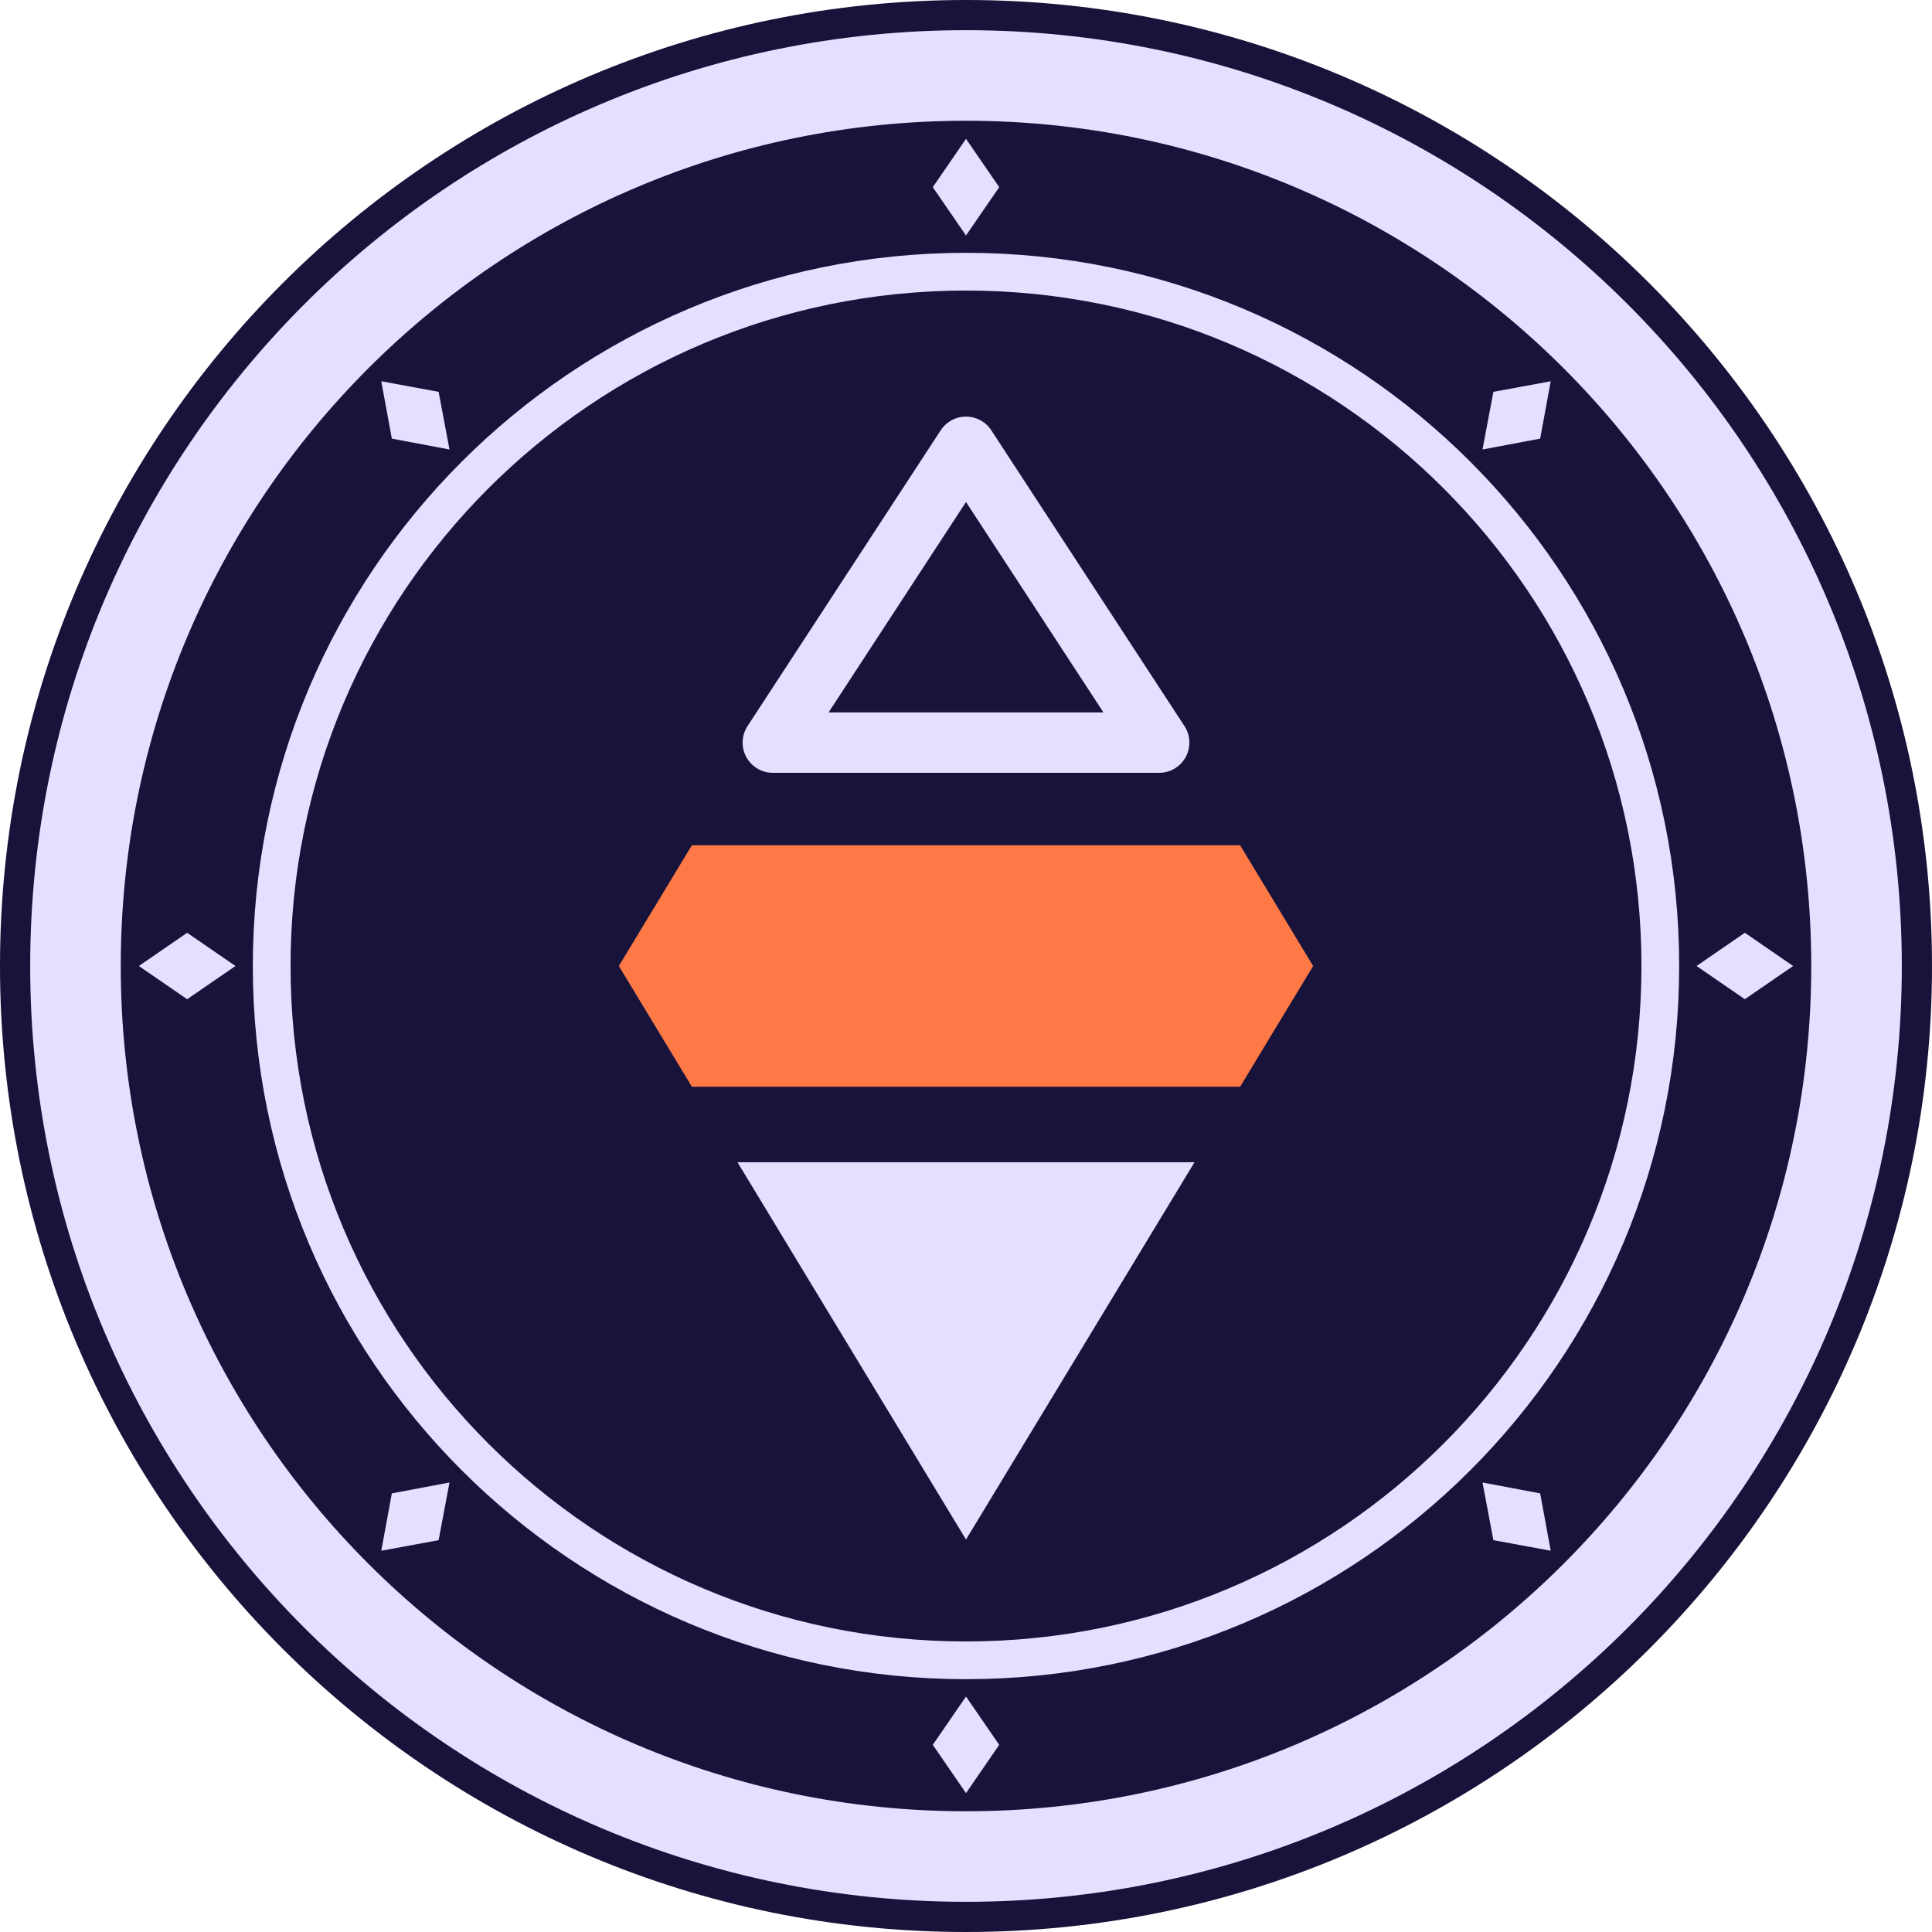
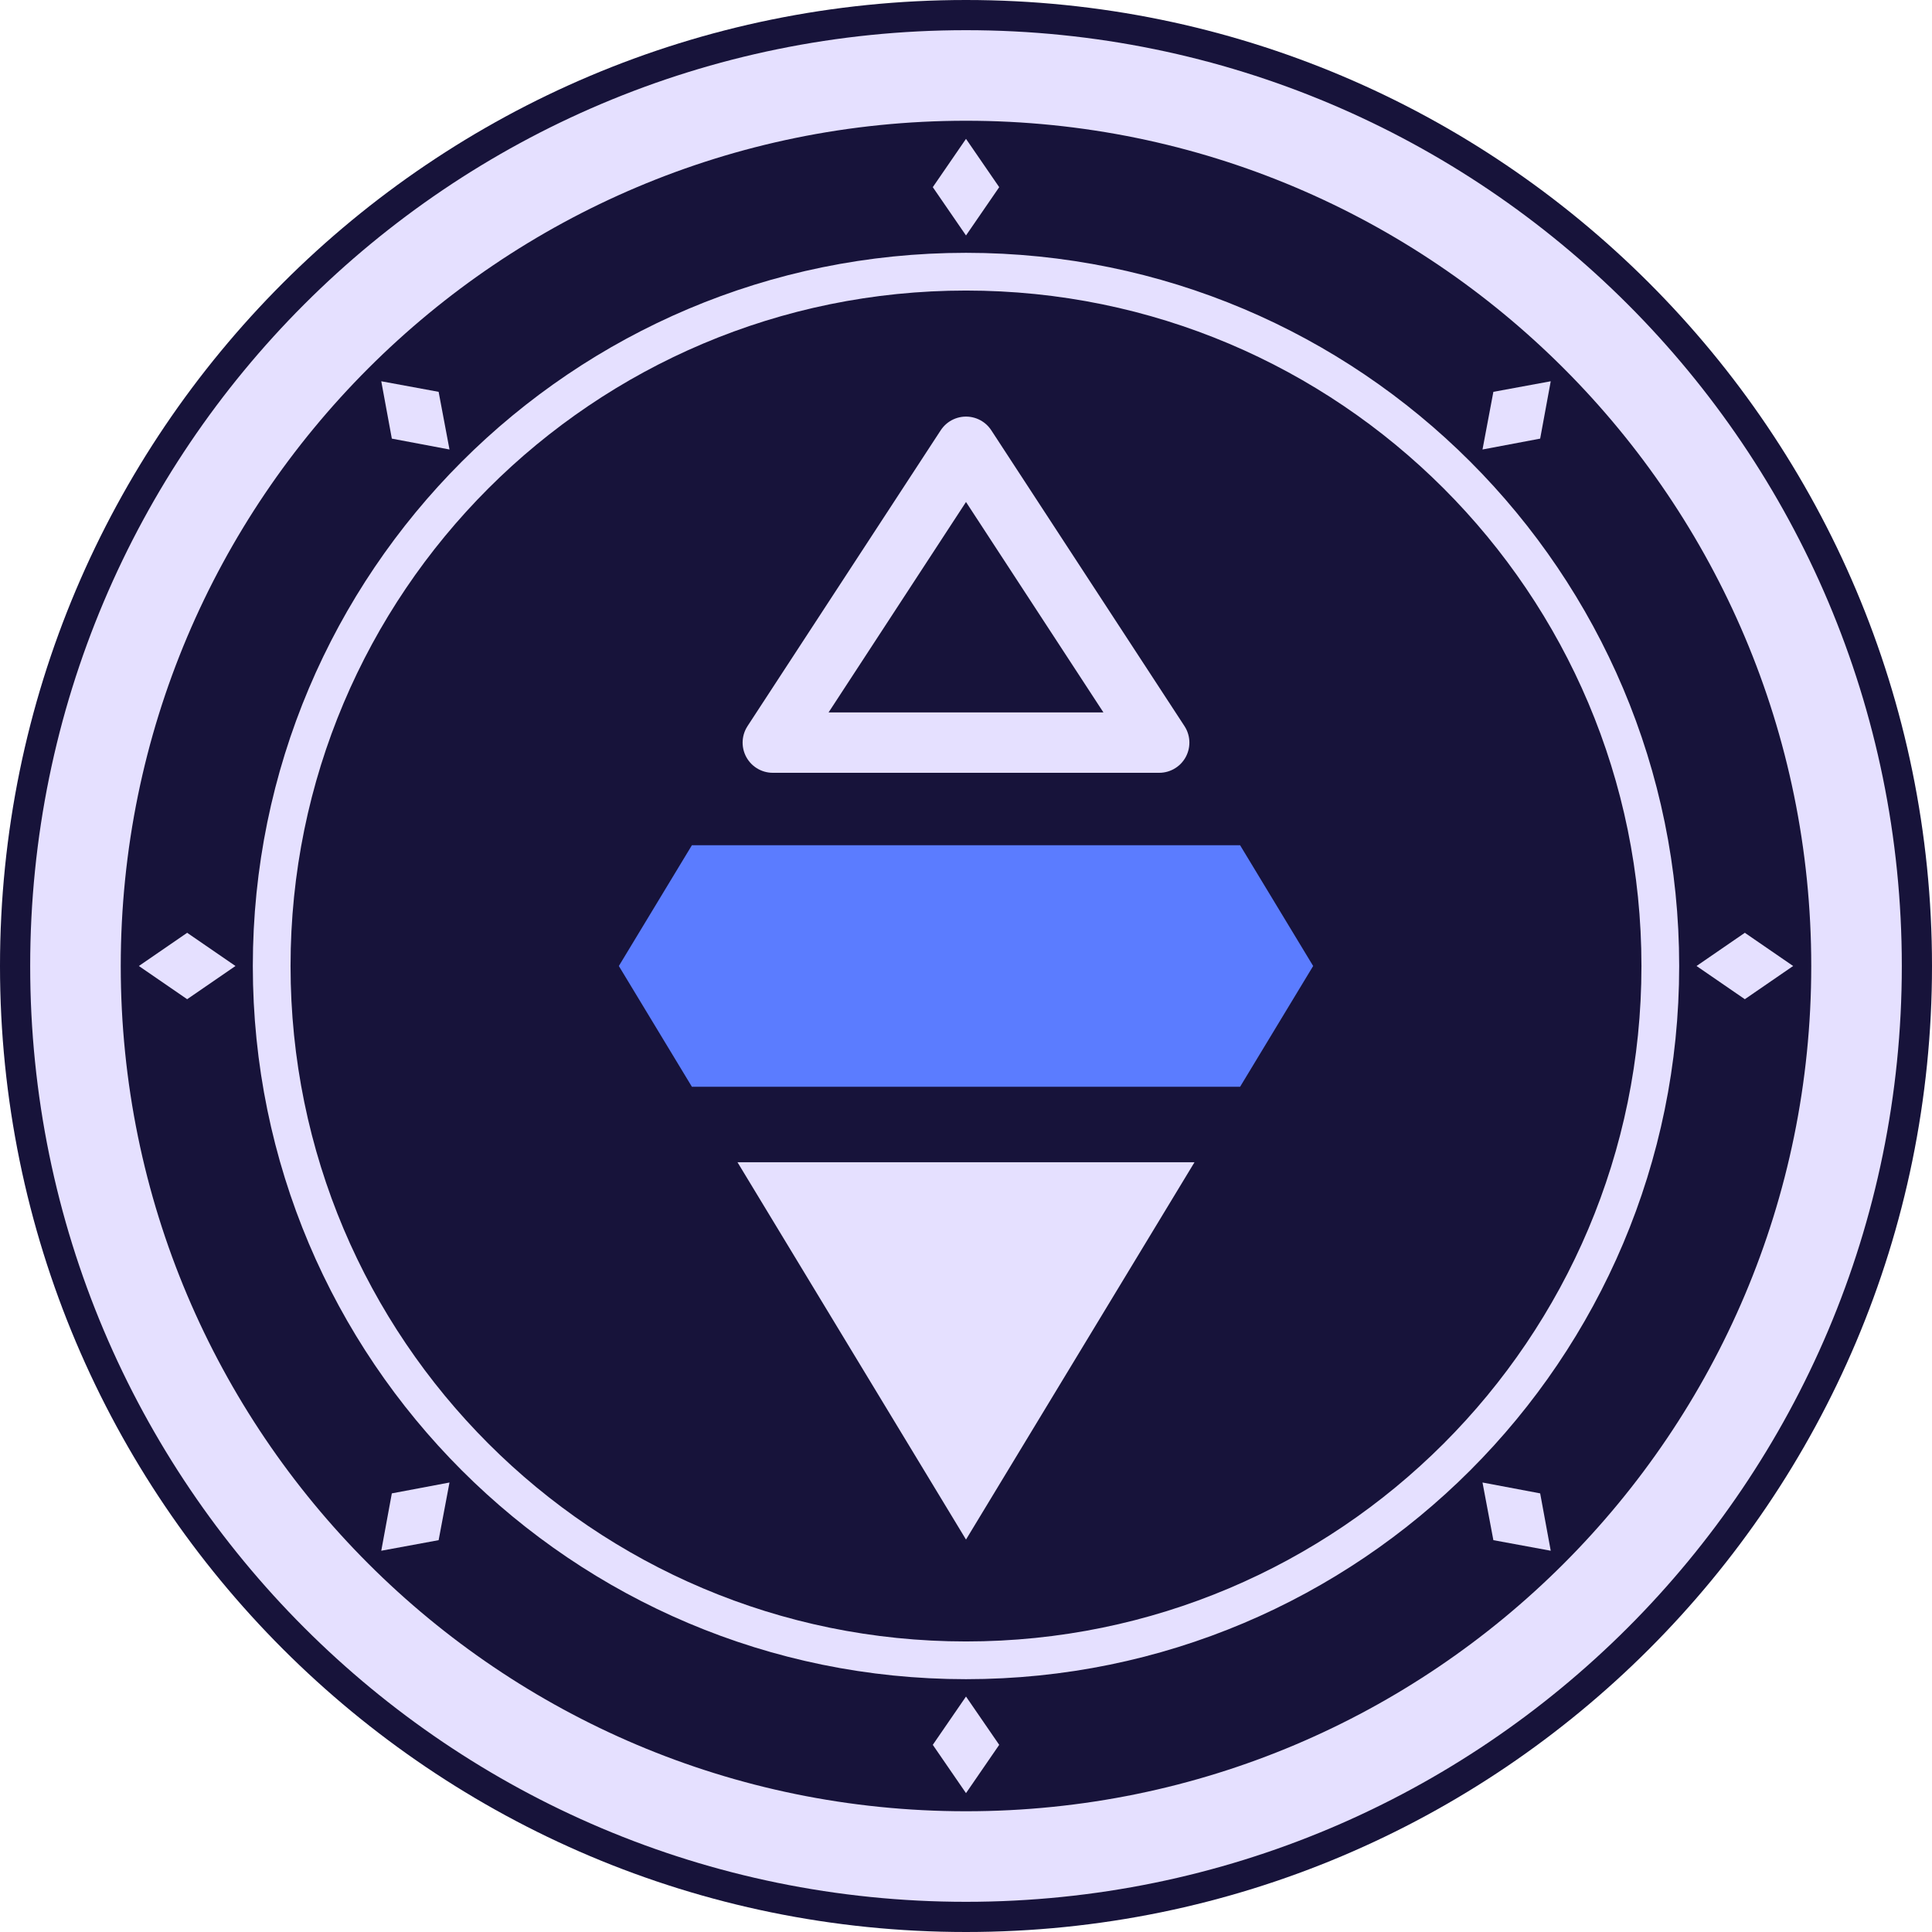
<svg xmlns="http://www.w3.org/2000/svg" viewBox="0 0 64 64">
  <circle cx="32" cy="32" r="32" fill="#17133a" />
  <circle cx="32" cy="32" r="29.5" fill="none" stroke="#e5e0ff" stroke-width="3" />
  <circle cx="32" cy="32" r="23" fill="none" stroke="#e5e0ff" stroke-width="1.25" />
  <path d="M32.00 4.60L33.10 6.20L32.00 7.80L30.90 6.20ZM51.37 12.63L51.02 14.53L49.11 14.89L49.47 12.98ZM59.40 32.00L57.80 33.10L56.20 32.00L57.80 30.90ZM51.37 51.37L49.47 51.02L49.11 49.11L51.02 49.47ZM32.00 59.40L30.90 57.80L32.00 56.20L33.10 57.80ZM12.63 51.37L12.98 49.47L14.89 49.11L14.53 51.02ZM4.60 32.00L6.20 30.90L7.80 32.00L6.20 33.10ZM12.63 12.63L14.53 12.98L14.89 14.89L12.98 14.53Z" fill="#e5e0ff" />
  <path d="M32 14.8 38.4 24.6H25.6Z" fill="none" stroke="#e5e0ff" stroke-width="2" stroke-linejoin="round" />
-   <path d="M22.92 28h18.16L43.5 32l-2.42 4H22.92L20.5 32Z" fill="#ff7947" />
+   <path d="M22.92 28h18.16L43.5 32l-2.42 4H22.92L20.5 32Z" fill="#5b7cff" />
  <path d="M24.43 38.5h15.14L32 51Z" fill="#e5e0ff" />
</svg>
